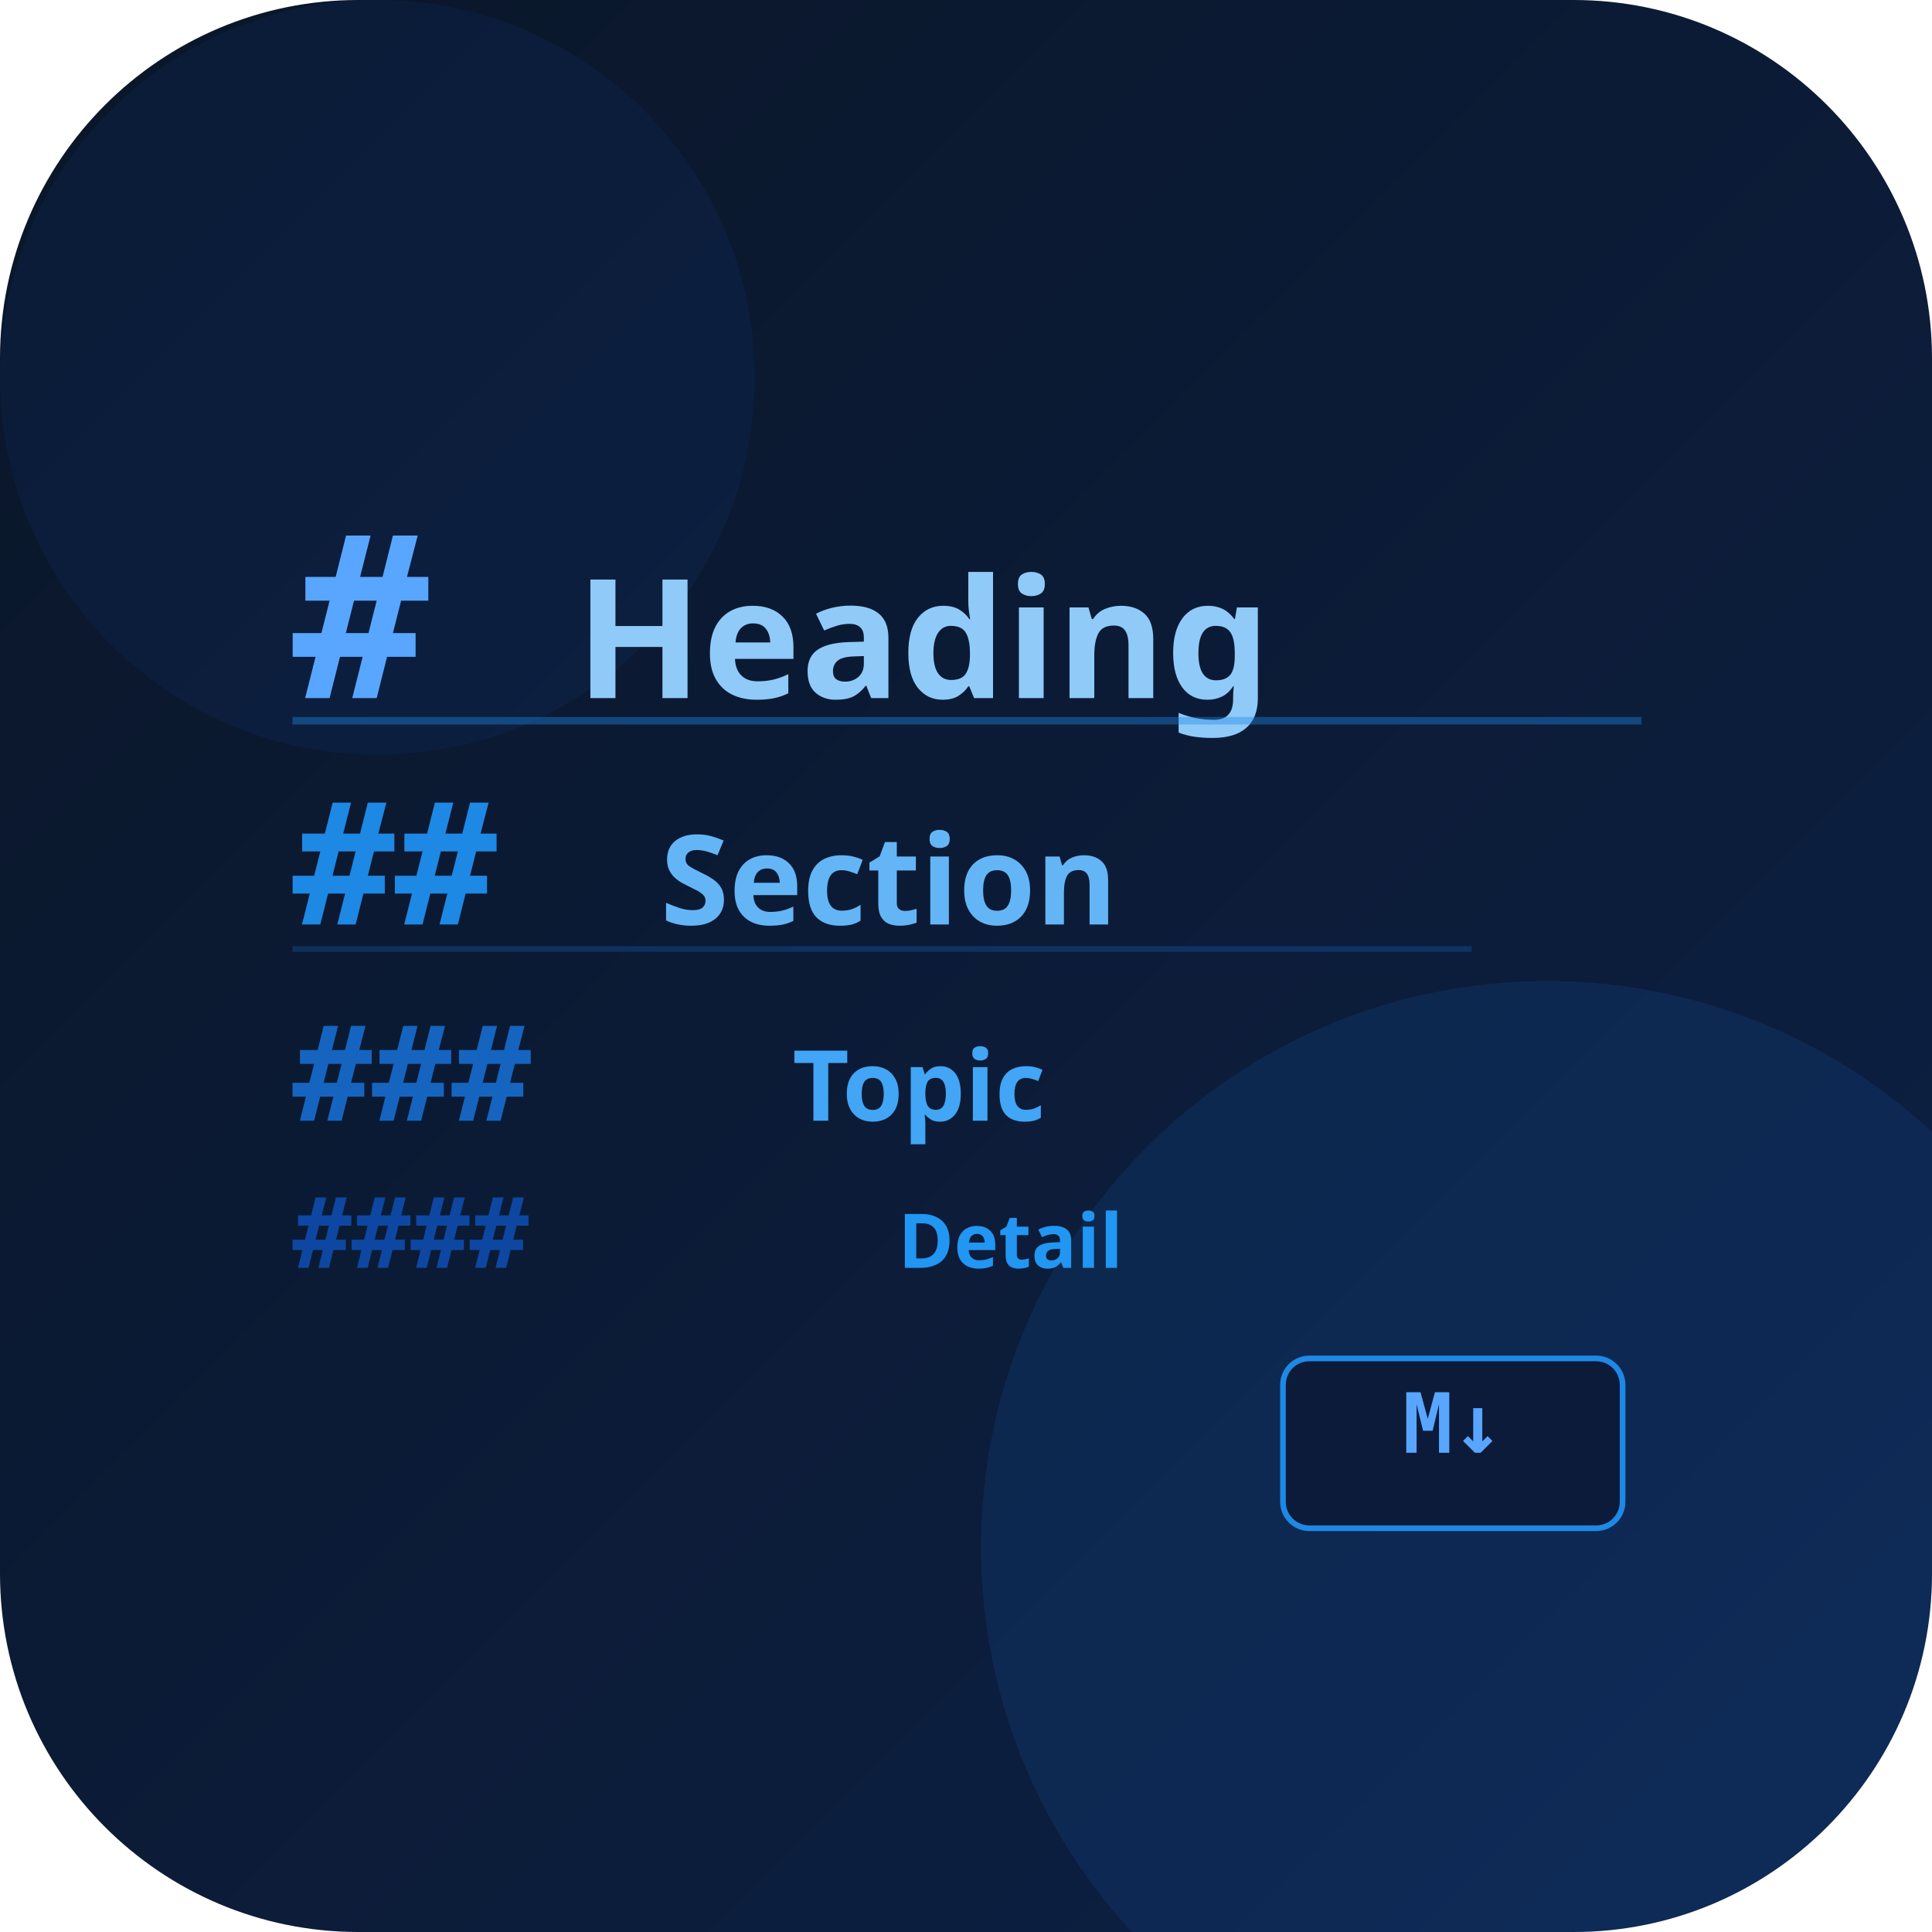
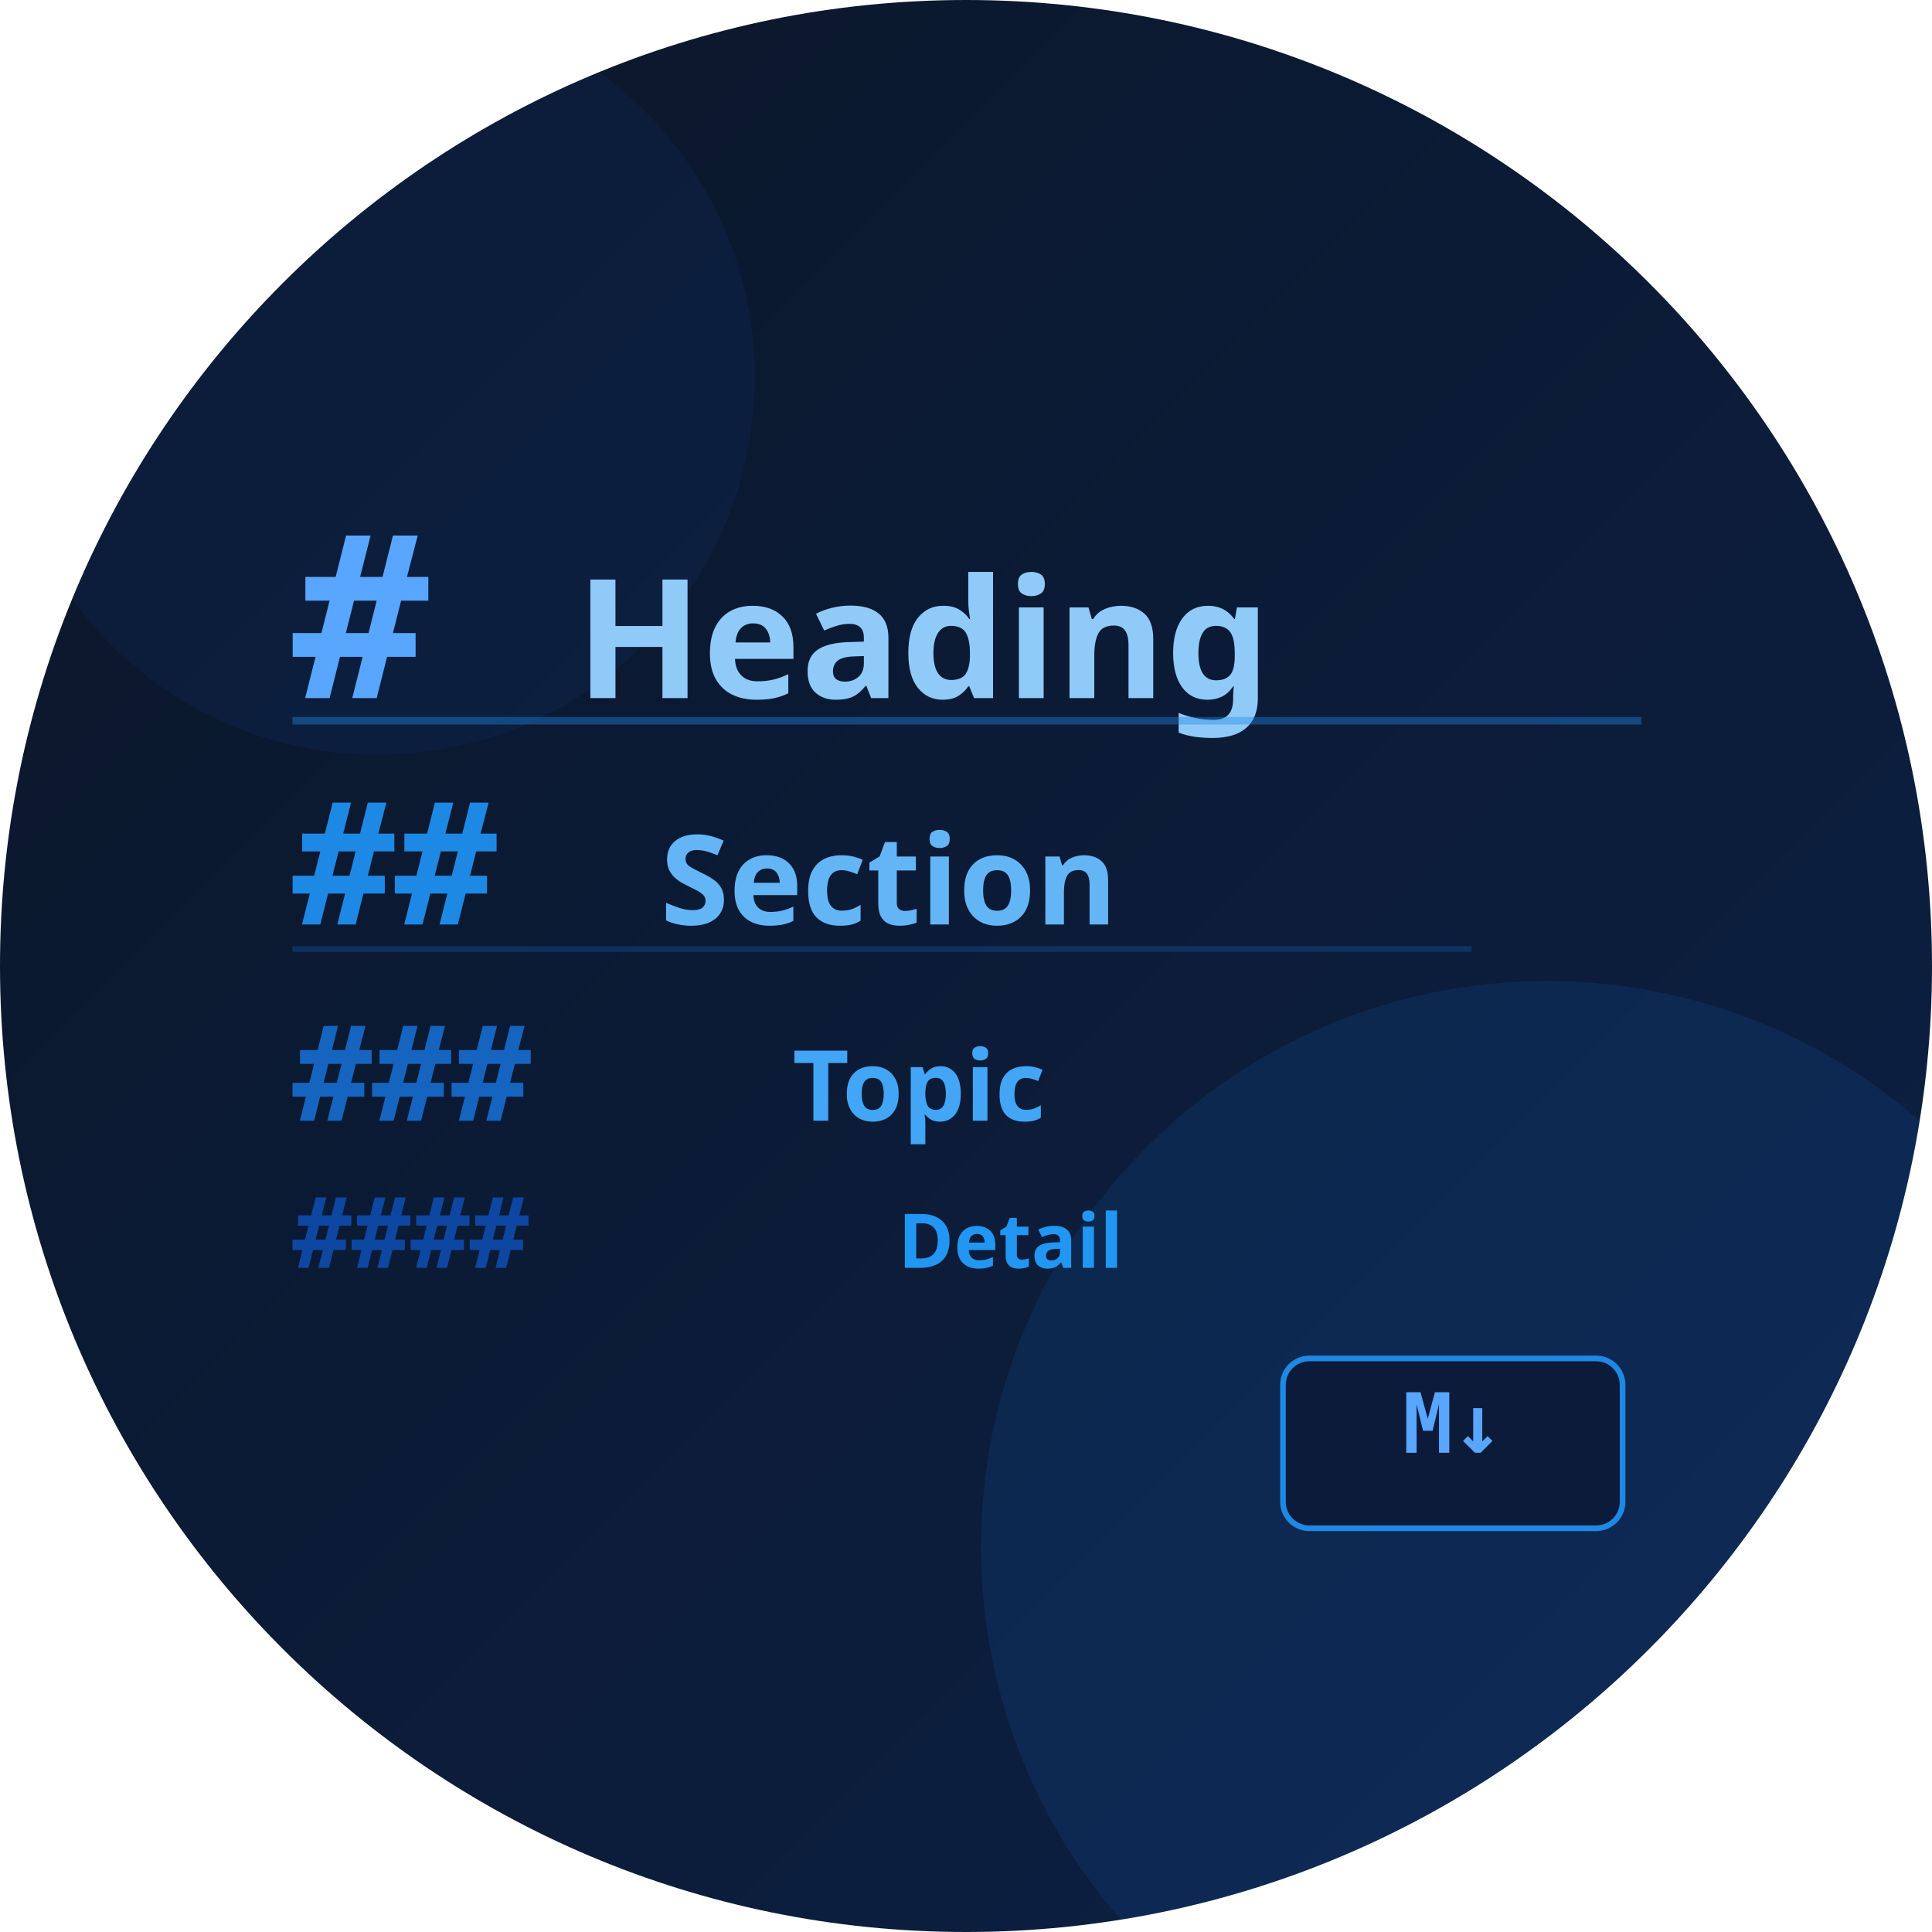
<svg xmlns="http://www.w3.org/2000/svg" viewBox="0 0 1024 1024">
  <defs>
    <linearGradient id="bg2d" x1="0" y1="0" x2="1" y2="1">
      <stop offset="0%" stop-color="#0A1628" />
      <stop offset="100%" stop-color="#0D2146" />
    </linearGradient>
    <clipPath id="c2d">
-       <rect width="1024" height="1024" rx="190" />
+       <circle cx="512" cy="512" r="512" />
    </clipPath>
  </defs>
-   <rect width="1024" height="1024" rx="190" fill="url(#bg2d)" />
+   <circle cx="512" cy="512" r="512" fill="url(#bg2d)" />
  <circle cx="820" cy="820" r="300" fill="#1565C0" opacity="0.15" clip-path="url(#c2d)" />
  <circle cx="200" cy="200" r="200" fill="#0D47A1" opacity="0.12" clip-path="url(#c2d)" />
  <text x="155" y="370" font-family="Consolas,monospace" font-size="120" font-weight="bold" fill="#58A6FF">#</text>
  <text x="305" y="370" font-family="Segoe UI,sans-serif" font-size="88" font-weight="700" fill="#90CAF9">Heading</text>
  <text x="155" y="490" font-family="Consolas,monospace" font-size="90" font-weight="bold" fill="#1E88E5">##</text>
  <text x="350" y="490" font-family="Segoe UI,sans-serif" font-size="66" font-weight="700" fill="#64B5F6">Section</text>
  <text x="155" y="594" font-family="Consolas,monospace" font-size="70" font-weight="bold" fill="#1565C0">###</text>
  <text x="420" y="594" font-family="Segoe UI,sans-serif" font-size="52" font-weight="600" fill="#42A5F5">Topic</text>
  <text x="155" y="672" font-family="Consolas,monospace" font-size="52" font-weight="bold" fill="#0D47A1">####</text>
  <text x="476" y="672" font-family="Segoe UI,sans-serif" font-size="40" font-weight="600" fill="#2196F3">Detail</text>
  <line x1="155" y1="382" x2="870" y2="382" stroke="#1E88E5" stroke-width="4" opacity="0.4" />
  <line x1="155" y1="503" x2="780" y2="503" stroke="#1565C0" stroke-width="3" opacity="0.3" />
  <rect x="680" y="720" width="180" height="90" rx="14" fill="#0D1B3A" stroke="#1E88E5" stroke-width="3" />
  <text x="770" y="770" text-anchor="middle" font-family="Consolas,monospace" font-size="44" font-weight="bold" fill="#58A6FF">M↓</text>
</svg>
